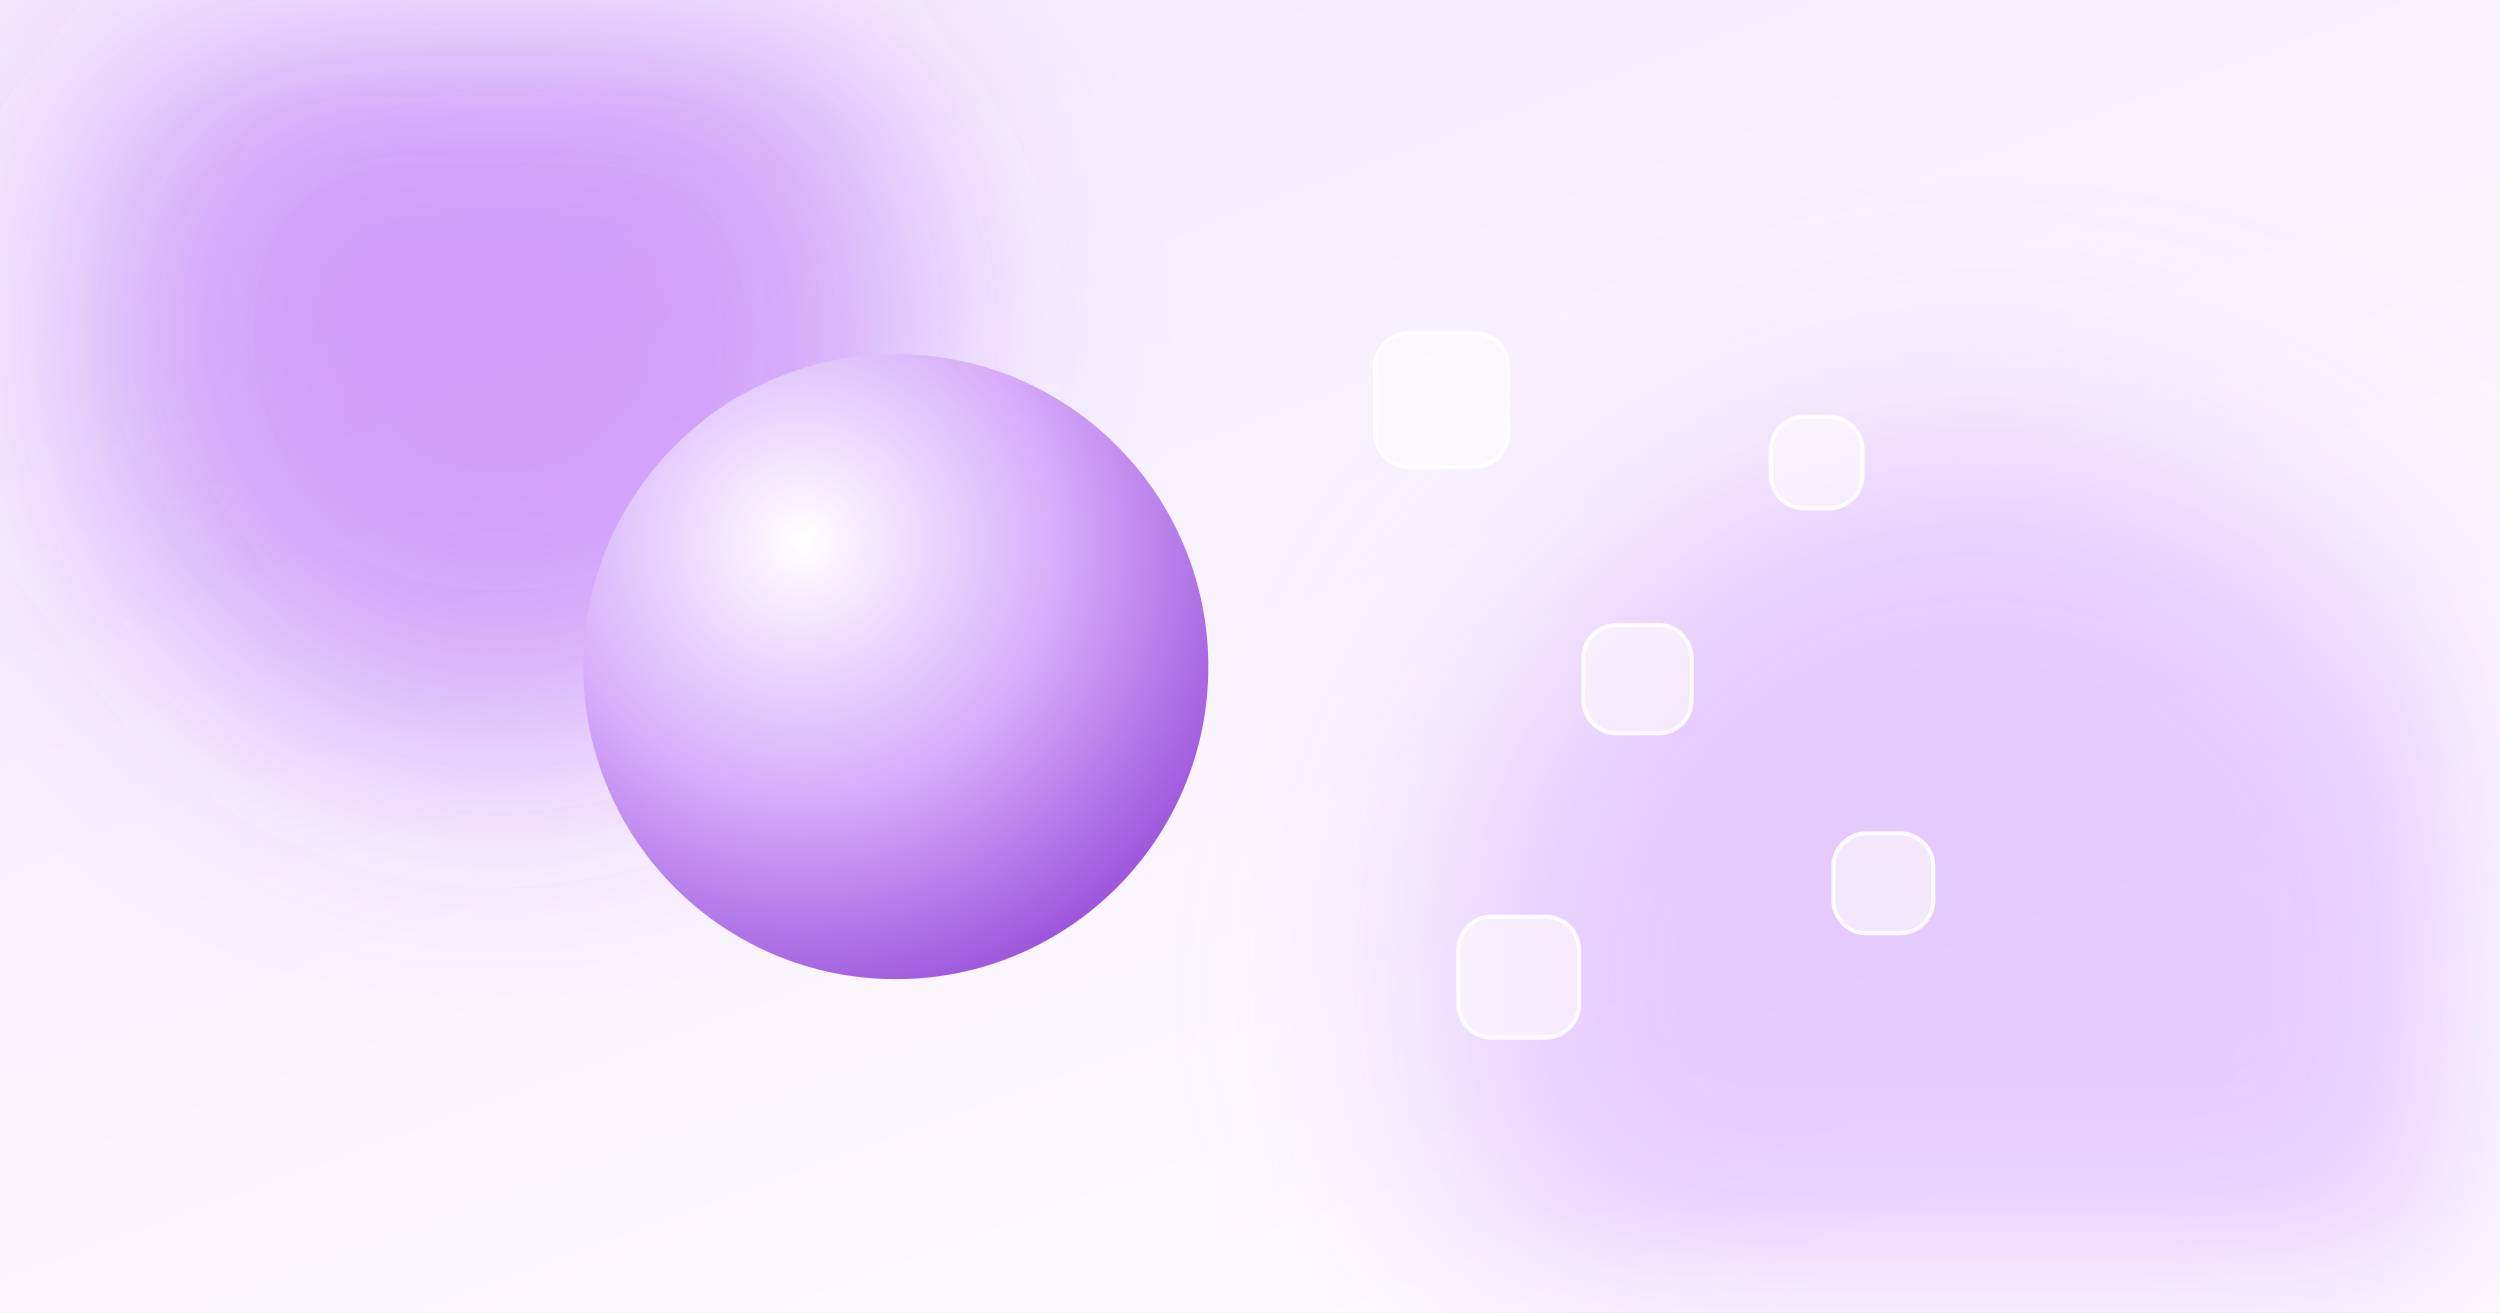
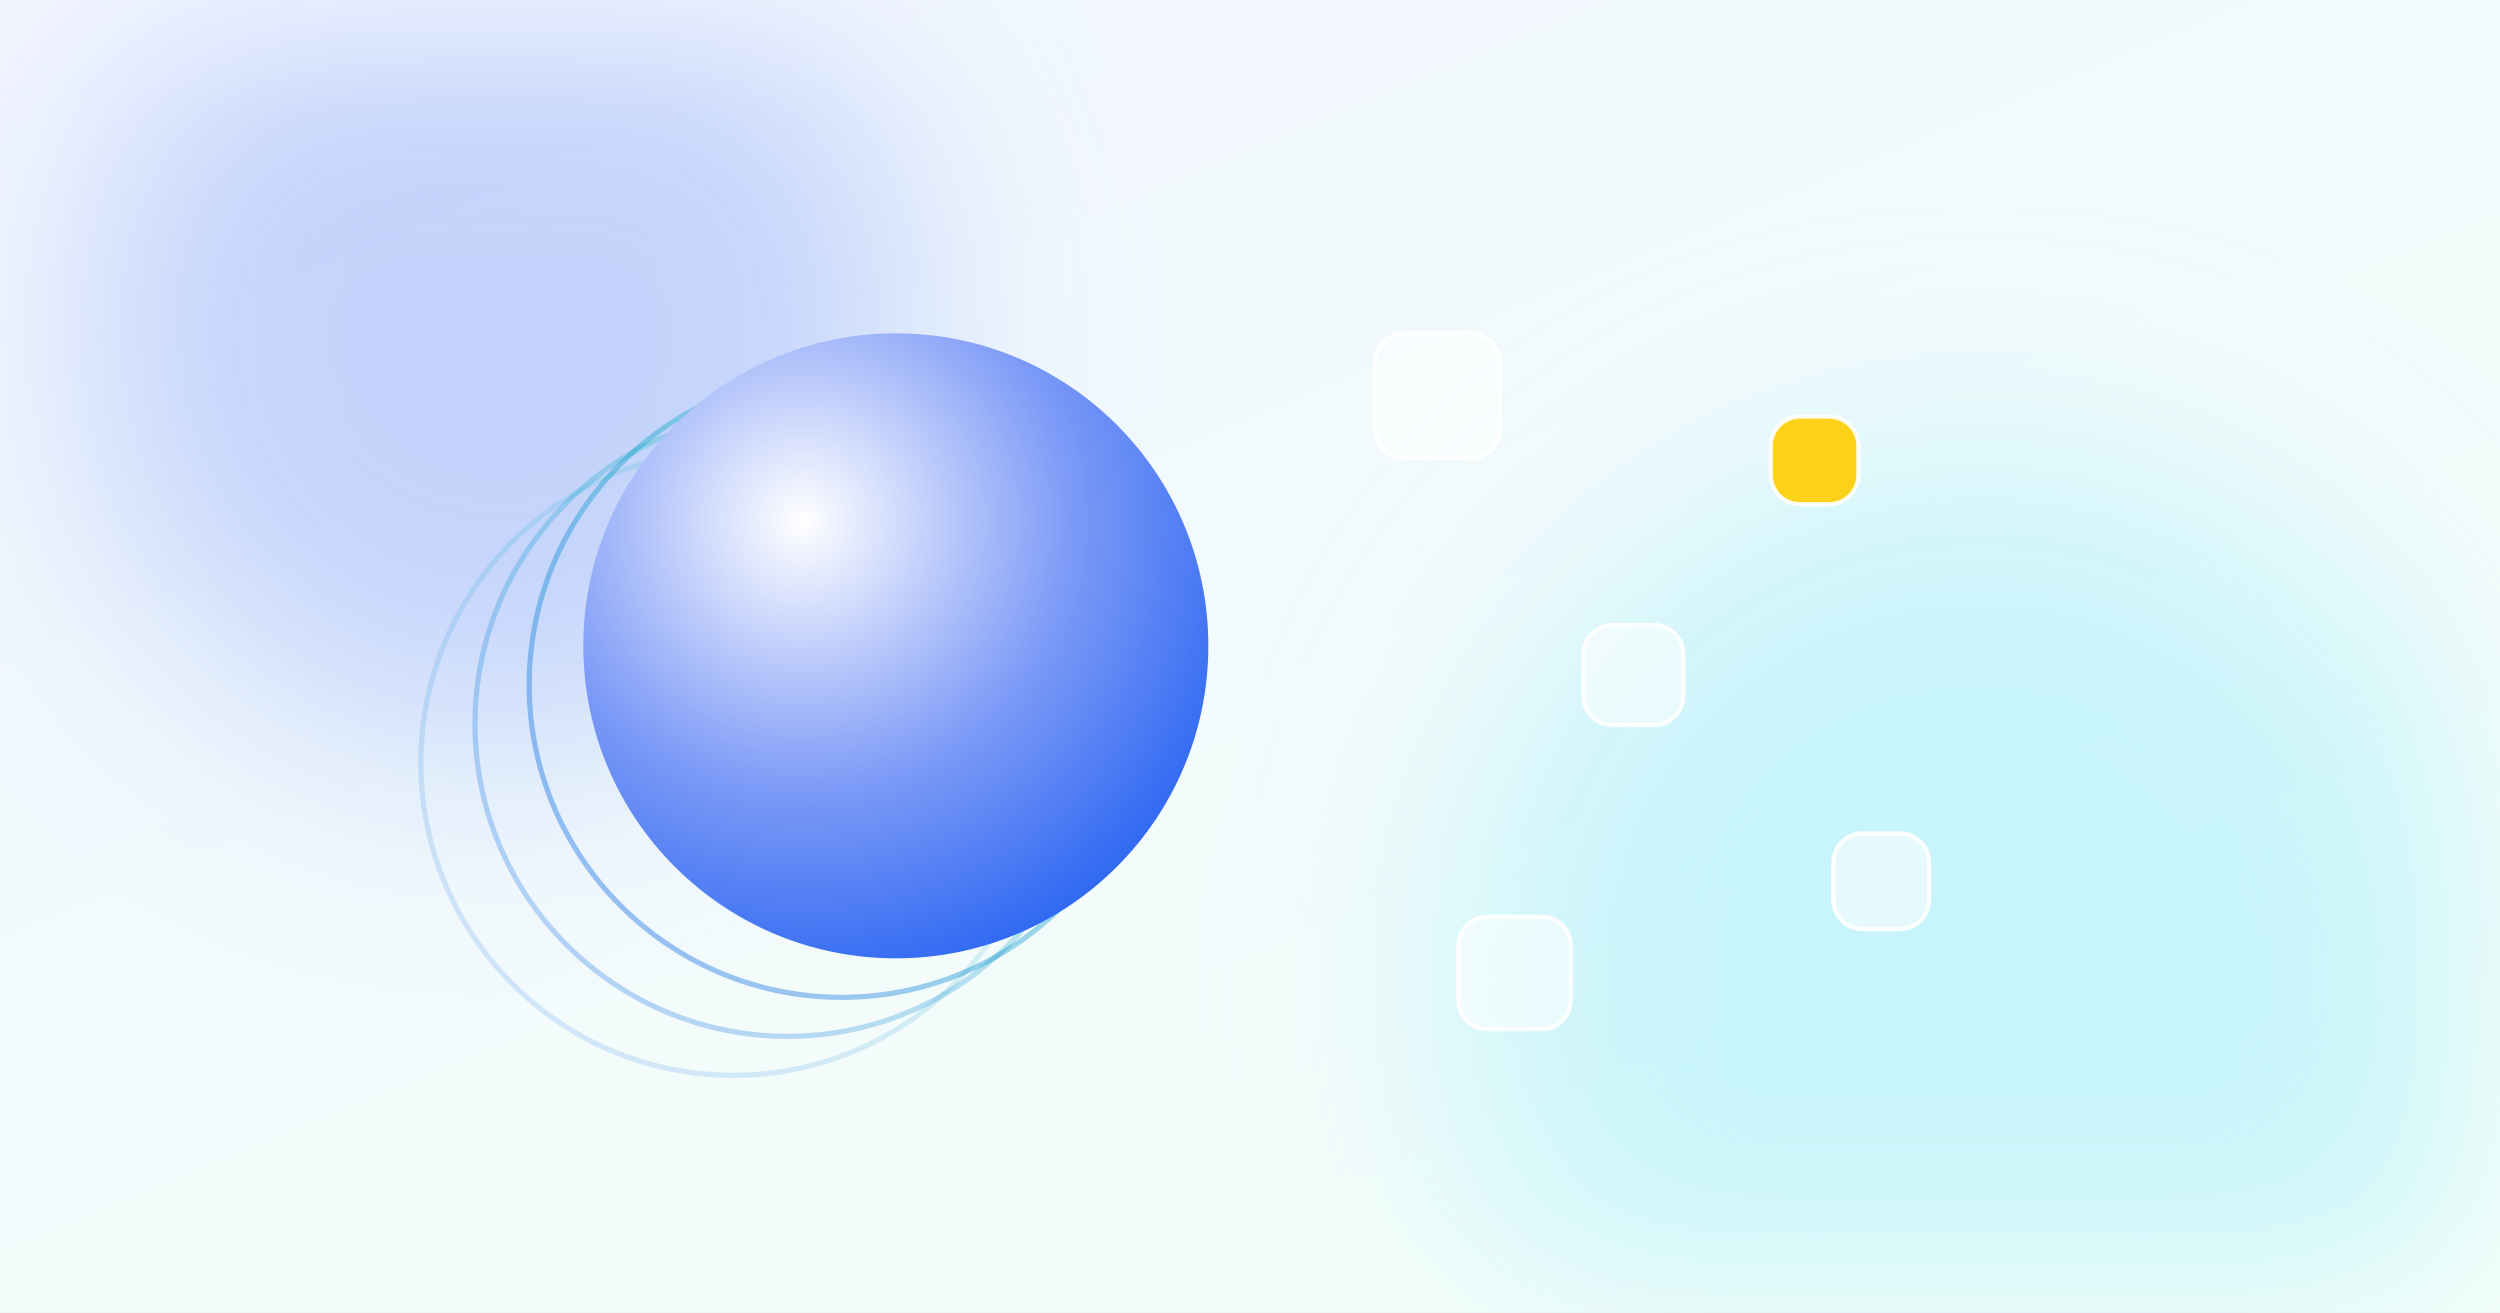
<svg xmlns="http://www.w3.org/2000/svg" viewBox="0 0 1200 630" font-family="Arial, Helvetica, sans-serif">
  <defs>
-     <linearGradient id="bg" x1="0" y1="0" x2="0.7" y2="1">
-       <stop offset="0" stop-color="#F3E8FD" />
-       <stop offset="1" stop-color="#FDFBFF" />
+     <linearGradient id="bg" x1="0" y1="0" x2="0.8" y2="1">
+       <stop offset="0" stop-color="#F2F6FF" />
+       <stop offset="1" stop-color="#F3FEF9" />
+     </linearGradient>
+     <linearGradient id="brand" x1="0" y1="1" x2="1" y2="0">
+       <stop offset="0" stop-color="#004aef" />
+       <stop offset="1" stop-color="#07ef9c" />
+     </linearGradient>
+     <linearGradient id="brandSoft" x1="0" y1="1" x2="1" y2="0">
+       <stop offset="0" stop-color="#7E9BF7" />
+       <stop offset="1" stop-color="#86F7CC" />
    </linearGradient>
    <filter id="soft" x="-60%" y="-60%" width="220%" height="220%">
      <feGaussianBlur stdDeviation="55" />
    </filter>
-     <filter id="softer" x="-80%" y="-80%" width="260%" height="260%">
-       <feGaussianBlur stdDeviation="26" />
-     </filter>
-     <radialGradient id="liuOrb" cx="0.35" cy="0.3" r="0.9">
+     <radialGradient id="liuOrb" cx="0.35" cy="0.3" r="0.95">
      <stop offset="0" stop-color="#FFFFFF" />
-       <stop offset="0.45" stop-color="#D7AEFB" />
-       <stop offset="1" stop-color="#8430CE" />
+       <stop offset="0.45" stop-color="#7E9BF7" />
+       <stop offset="1" stop-color="#004aef" />
    </radialGradient>
    <style>
      .drift1 { animation: d1 18s ease-in-out infinite alternate; }
      .drift2 { animation: d2 24s ease-in-out infinite alternate; }
      @keyframes d1 { to { transform: translate(22px, -16px); } }
      @keyframes d2 { to { transform: translate(-18px, 14px); } }
      .float { animation: fl 12s ease-in-out infinite alternate; }
      @keyframes fl { to { transform: translateY(-12px); } }
      .spin { animation: sp 60s linear infinite; }
      @keyframes sp { to { transform: rotate(360deg); } }
      .sparkle { animation: sk 6s ease-in-out infinite alternate; }
      @keyframes sk { from { transform: scale(0.94); } to { transform: scale(1.08); } }
      @media (prefers-reduced-motion: reduce) { * { animation: none !important; } }
</style>
  </defs>
  <rect width="1200" height="630" fill="url(#bg)" />
-   <circle class="drift1" cx="240" cy="160" r="200" fill="#A142F4" fill-opacity="0.45" filter="url(#soft)" />
-   <circle class="drift2" cx="950" cy="470" r="260" fill="#D7AEFB" fill-opacity="0.6" filter="url(#soft)" />
-   <circle cx="430" cy="320" r="150" fill="url(#liuOrb)" />
+   <circle class="drift1" cx="240" cy="160" r="200" fill="#7E9BF7" fill-opacity="0.4" filter="url(#soft)" />
+   <circle class="drift2" cx="950" cy="470" r="250" fill="#9FEFFC" fill-opacity="0.5" filter="url(#soft)" />
+   <circle cx="352" cy="366.16" r="150" fill="none" stroke="url(#brand)" stroke-opacity="0.14" stroke-width="2.5" />
+   <circle cx="378" cy="347.44" r="150" fill="none" stroke="url(#brand)" stroke-opacity="0.26" stroke-width="2.5" />
+   <circle cx="404" cy="328.72" r="150" fill="none" stroke="url(#brand)" stroke-opacity="0.38" stroke-width="2.5" />
+   <circle cx="430" cy="310" r="150" fill="url(#liuOrb)" />
  <g class="float" style="transform-origin:760px 300px">
-     <rect x="660" y="160" width="64" height="64" rx="16" fill="#FFFFFF" fill-opacity="0.55" stroke="#FFFFFF" stroke-opacity="0.85" stroke-width="2" />
-     <rect x="760" y="300" width="52" height="52" rx="16" fill="#FFFFFF" fill-opacity="0.55" stroke="#FFFFFF" stroke-opacity="0.85" stroke-width="2" />
-     <rect x="700" y="440" width="58" height="58" rx="16" fill="#FFFFFF" fill-opacity="0.55" stroke="#FFFFFF" stroke-opacity="0.85" stroke-width="2" />
-     <rect x="850" y="200" width="44" height="44" rx="16" fill="#FFFFFF" fill-opacity="0.55" stroke="#FFFFFF" stroke-opacity="0.85" stroke-width="2" />
-     <rect x="880" y="400" width="48" height="48" rx="16" fill="#FFFFFF" fill-opacity="0.55" stroke="#FFFFFF" stroke-opacity="0.85" stroke-width="2" />
+     <rect x="660" y="160" width="60" height="60" rx="14" fill="#FFFFFF" fill-opacity="0.55" stroke="#FFFFFF" stroke-opacity="0.9" stroke-width="2" />
+     <rect x="760" y="300" width="48" height="48" rx="14" fill="#FFFFFF" fill-opacity="0.55" stroke="#FFFFFF" stroke-opacity="0.9" stroke-width="2" />
+     <rect x="700" y="440" width="54" height="54" rx="14" fill="#FFFFFF" fill-opacity="0.55" stroke="#FFFFFF" stroke-opacity="0.9" stroke-width="2" />
+     <rect x="850" y="200" width="42" height="42" rx="14" fill="#ffce00" fill-opacity="0.9" stroke="#FFFFFF" stroke-opacity="0.9" stroke-width="2" />
+     <rect x="880" y="400" width="46" height="46" rx="14" fill="#FFFFFF" fill-opacity="0.55" stroke="#FFFFFF" stroke-opacity="0.9" stroke-width="2" />
  </g>
</svg>
